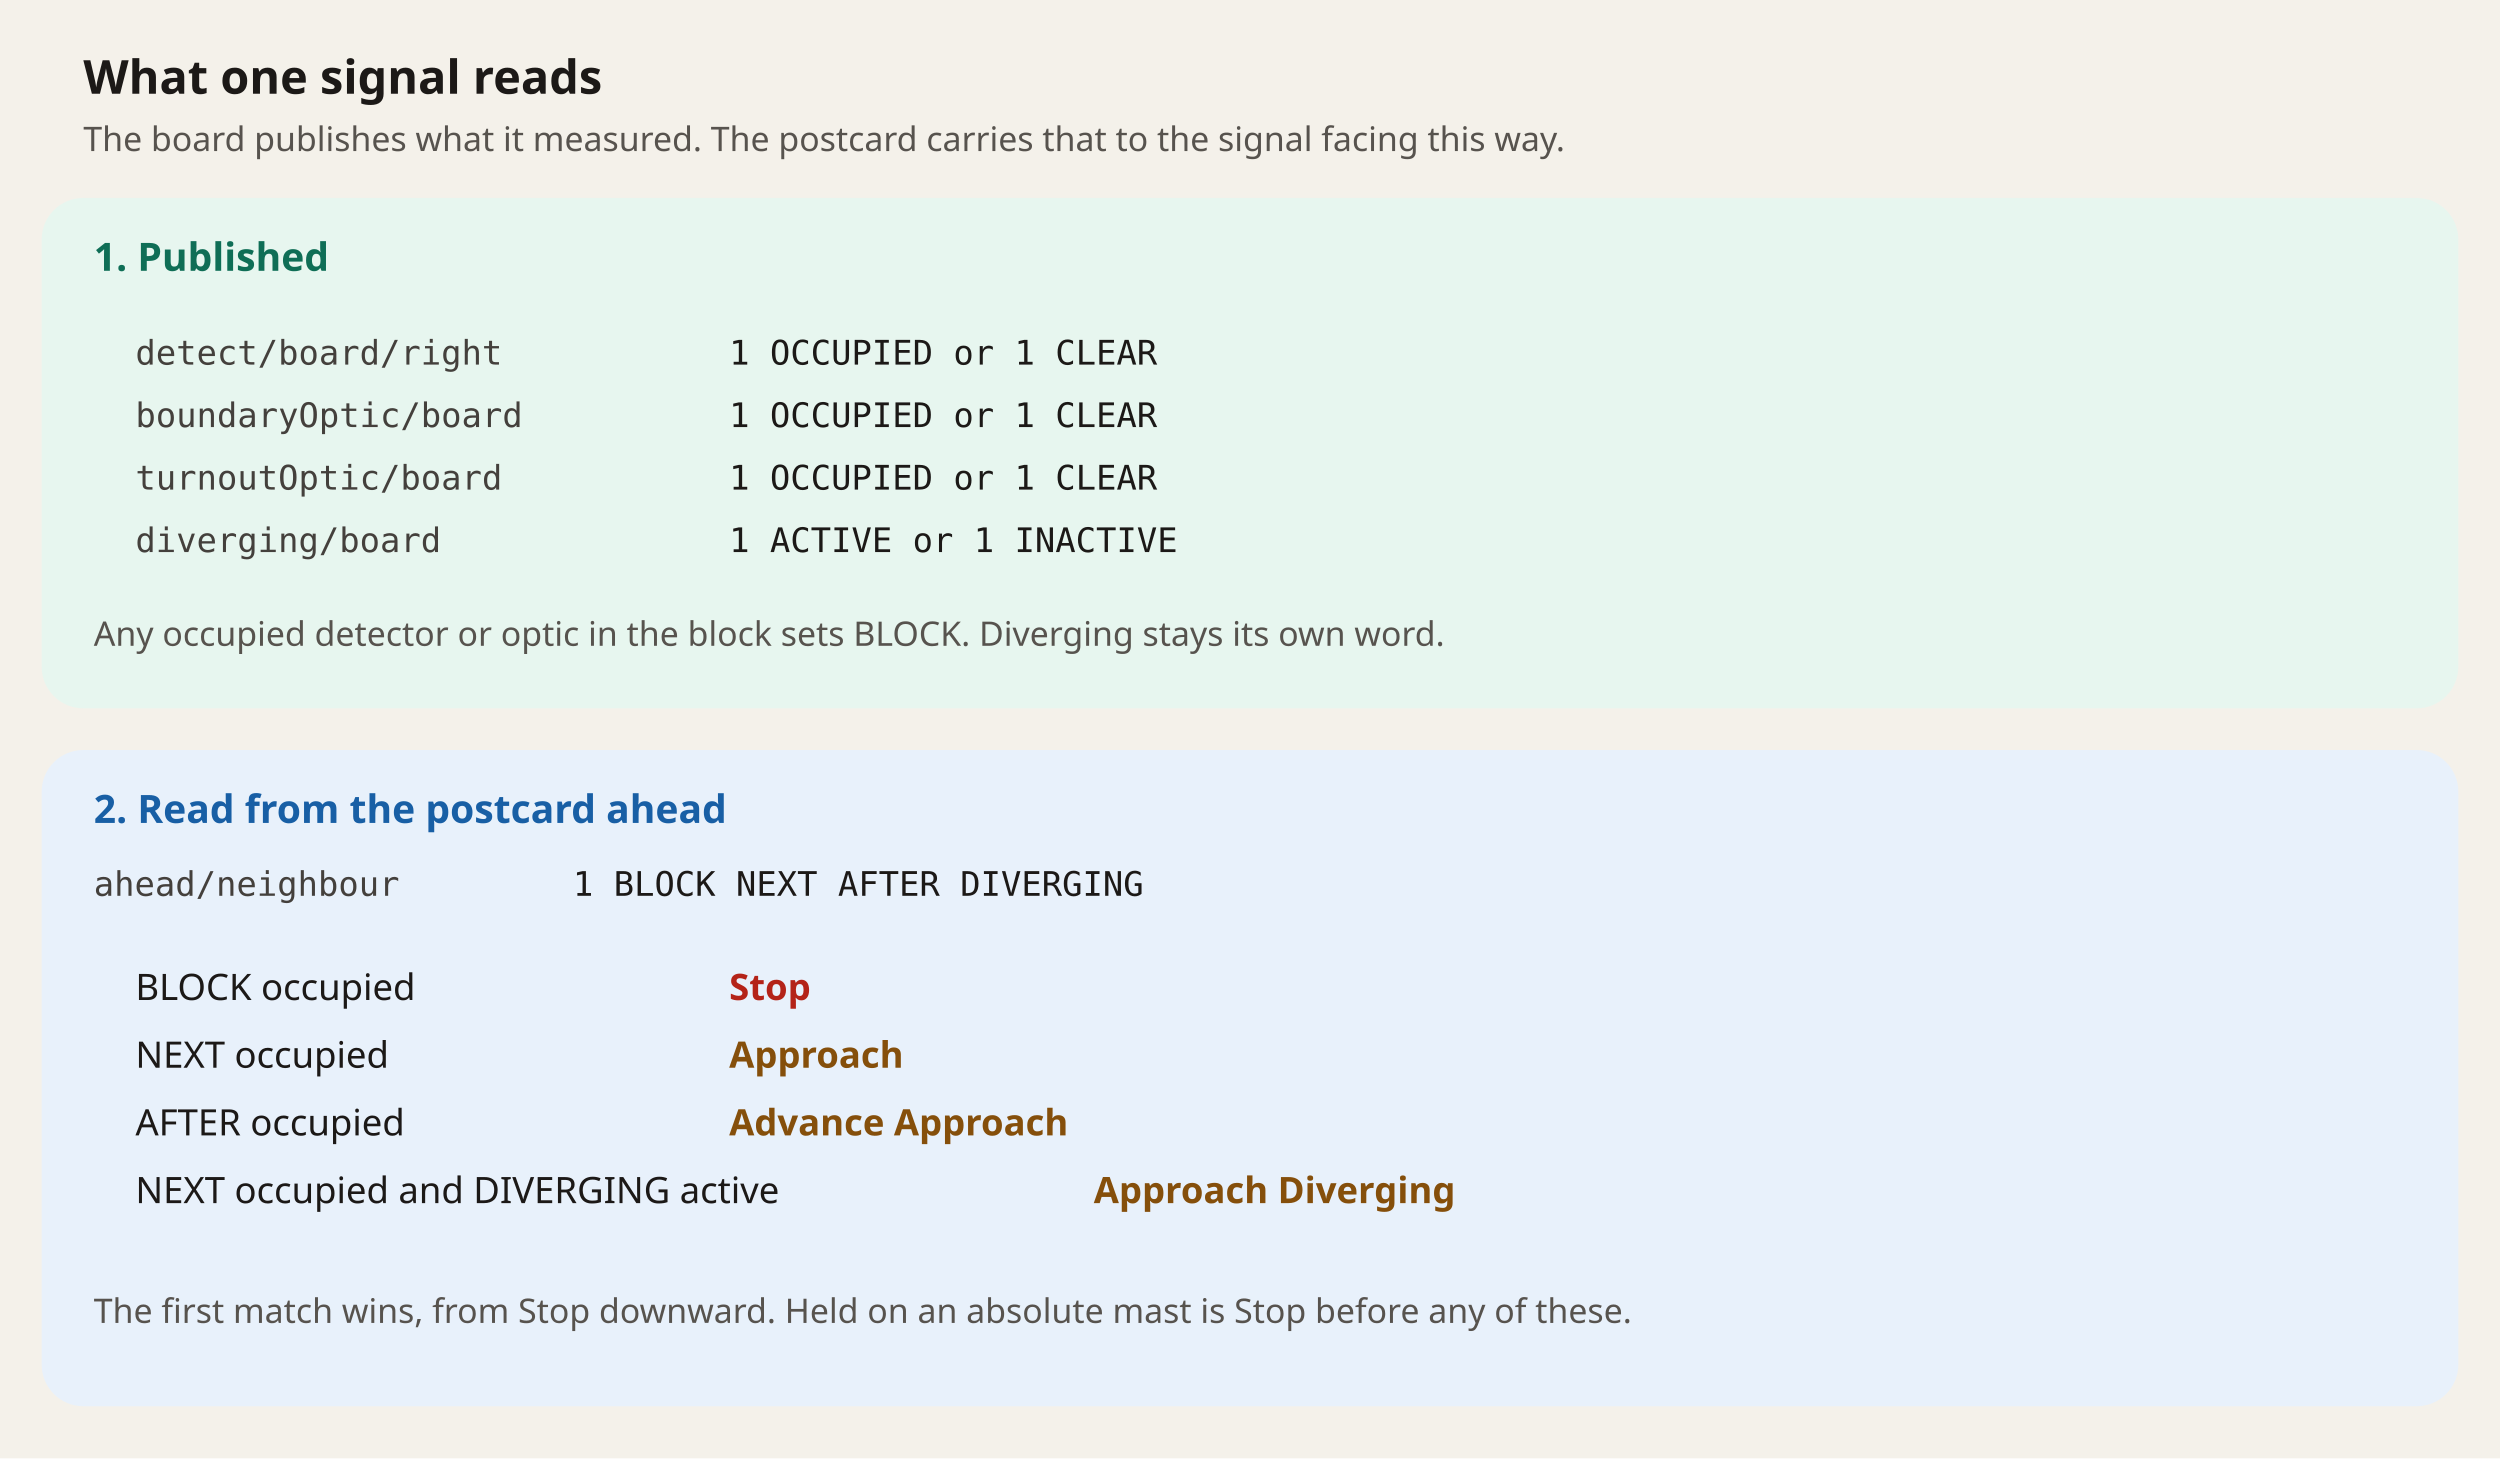
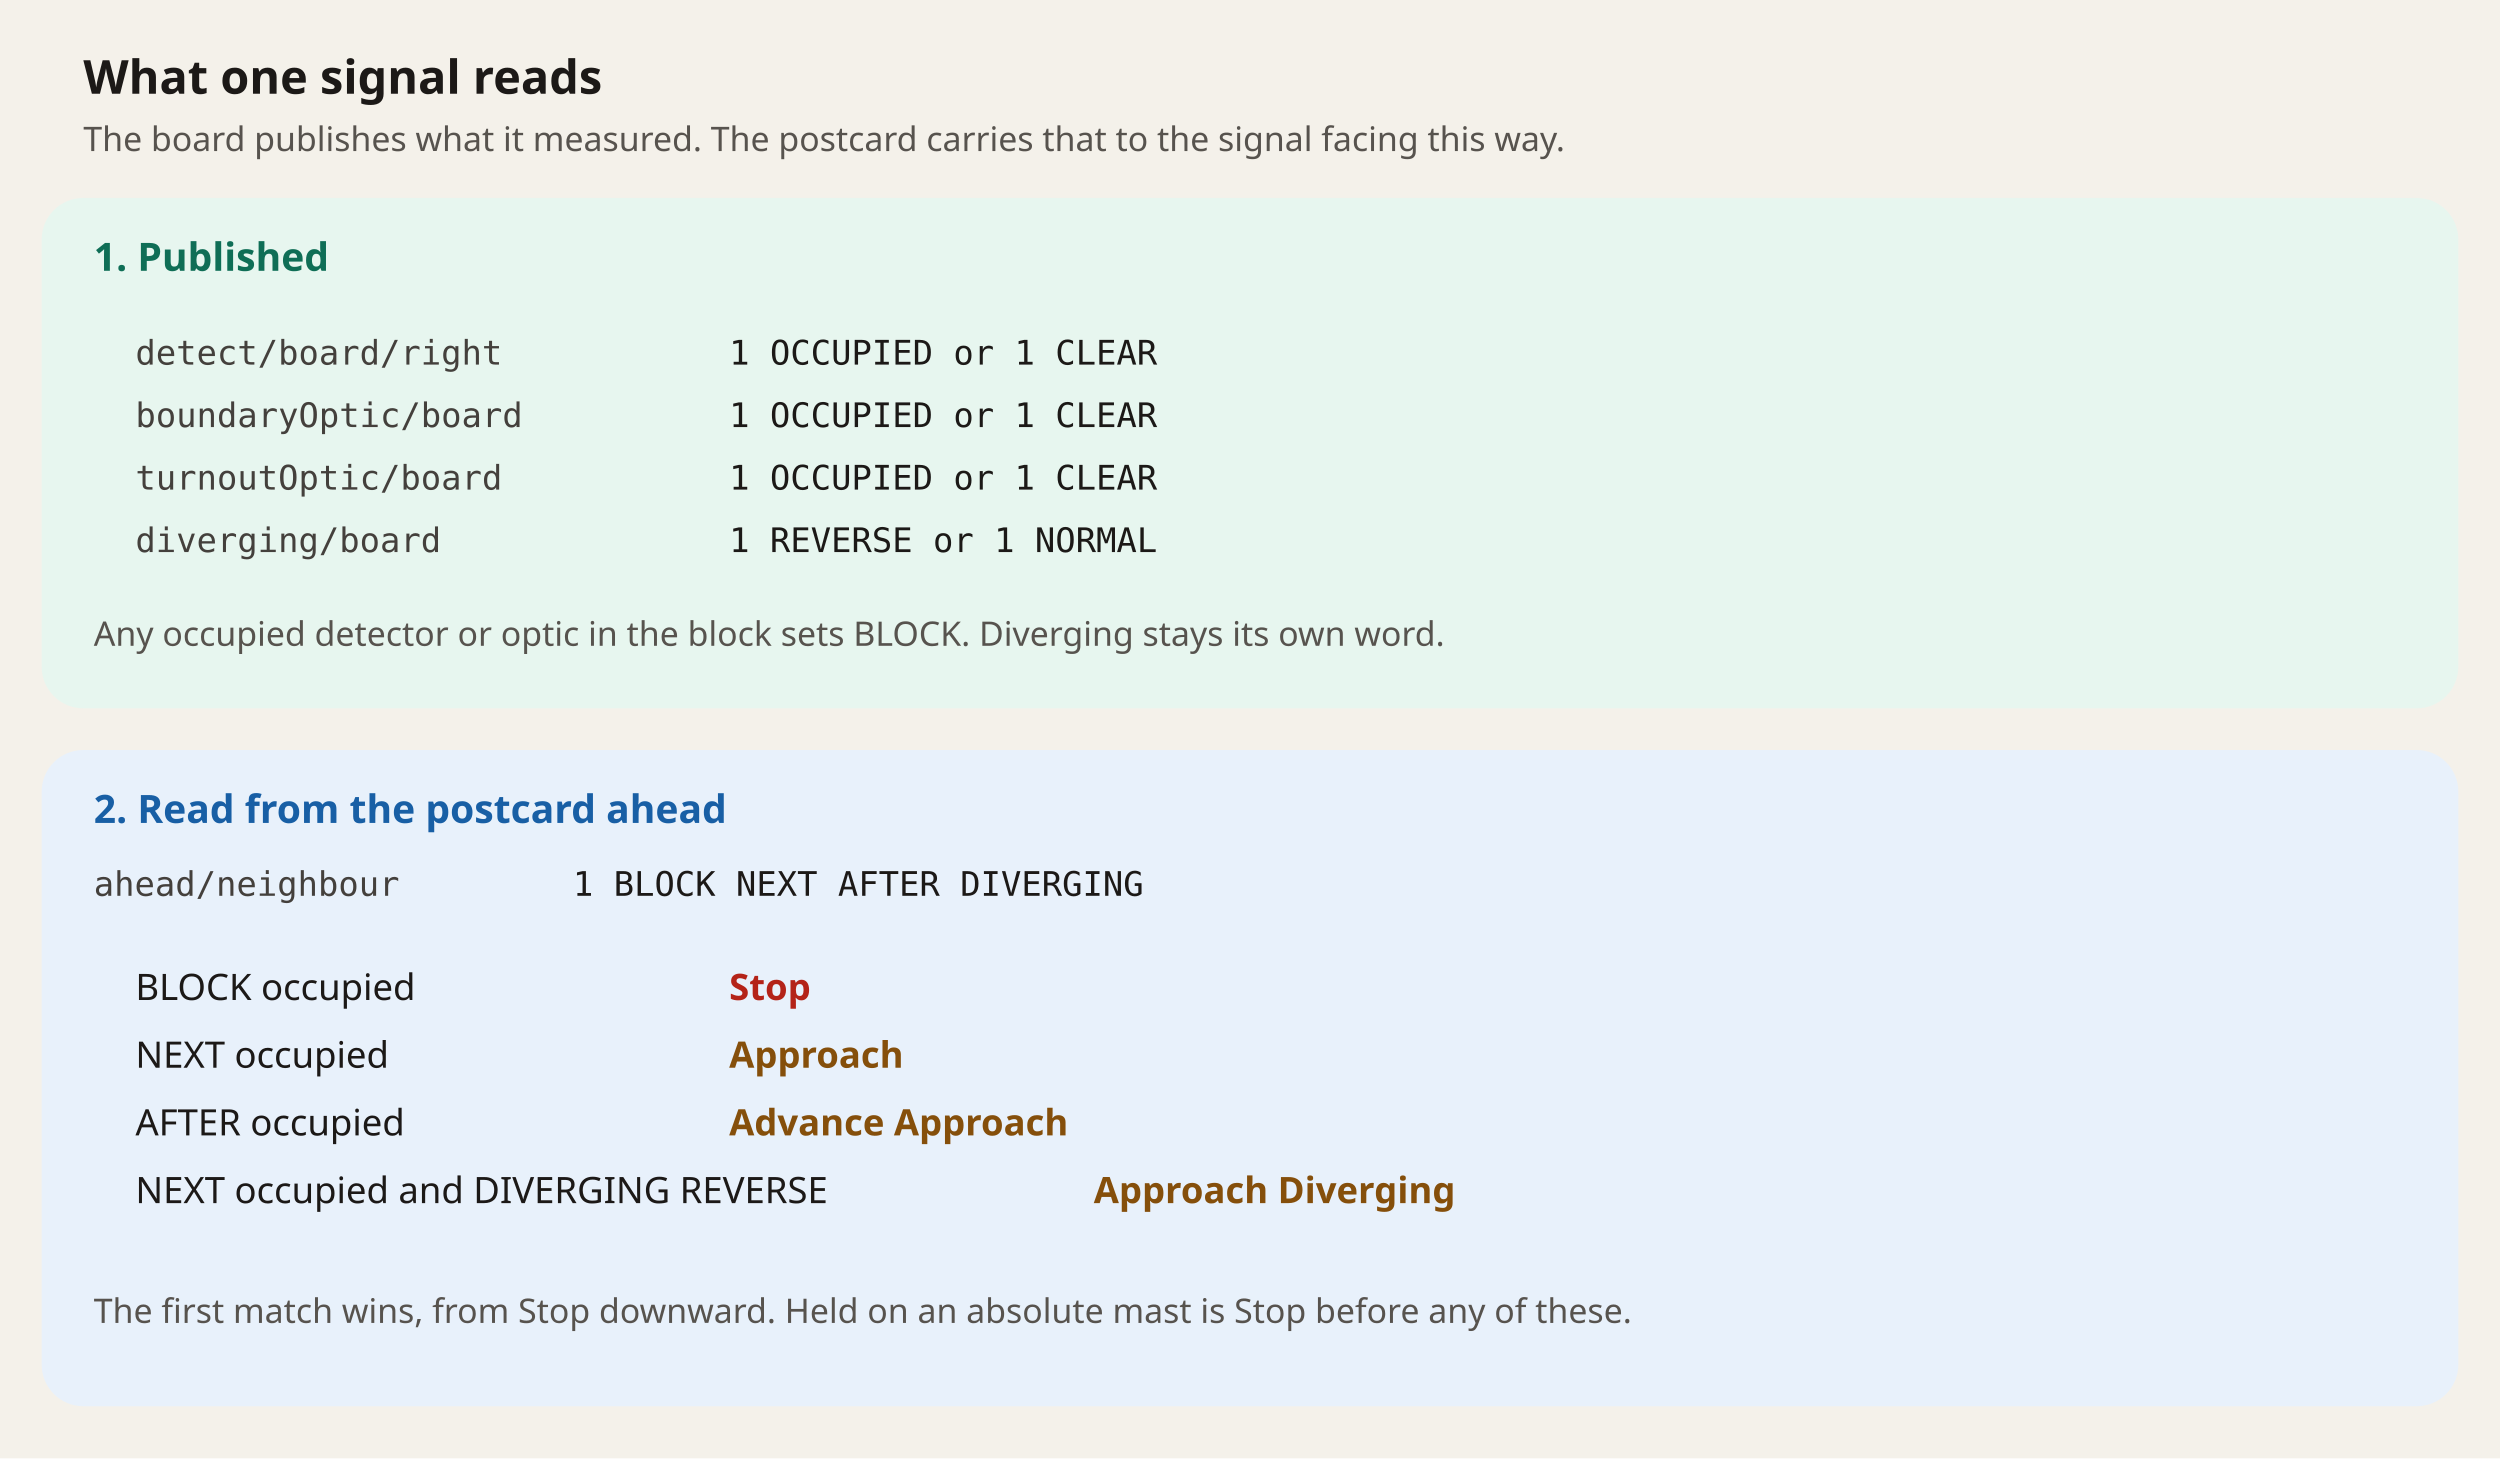
<svg xmlns="http://www.w3.org/2000/svg" width="960" height="560" viewBox="0 0 960 560" role="img" aria-labelledby="title desc">
  <rect width="960" height="560" fill="#f4f1ea" />
  <g font-family="ui-sans-serif, system-ui, sans-serif" fill="#1c1917">
    <text x="32" y="36" font-size="18" font-weight="600">What one signal reads</text>
    <text x="32" y="58" fill="#57534e" font-size="13">The board publishes what it measured. The postcard carries that to the signal facing this way.</text>
    <rect x="16" y="76" width="928" height="196" rx="16" fill="#e7f6ef" />
    <text x="36" y="104" fill="#0f6e56" font-size="15" font-weight="600">1. Published</text>
    <text x="52" y="140" font-family="ui-monospace, SFMono-Regular, Menlo, monospace" font-size="13" fill="#44403c">detect/board/right</text>
    <text x="280" y="140" font-family="ui-monospace, SFMono-Regular, Menlo, monospace" font-size="13">1 OCCUPIED or 1 CLEAR</text>
    <text x="52" y="164" font-family="ui-monospace, SFMono-Regular, Menlo, monospace" font-size="13" fill="#44403c">boundaryOptic/board</text>
    <text x="280" y="164" font-family="ui-monospace, SFMono-Regular, Menlo, monospace" font-size="13">1 OCCUPIED or 1 CLEAR</text>
    <text x="52" y="188" font-family="ui-monospace, SFMono-Regular, Menlo, monospace" font-size="13" fill="#44403c">turnoutOptic/board</text>
    <text x="280" y="188" font-family="ui-monospace, SFMono-Regular, Menlo, monospace" font-size="13">1 OCCUPIED or 1 CLEAR</text>
    <text x="52" y="212" font-family="ui-monospace, SFMono-Regular, Menlo, monospace" font-size="13" fill="#44403c">diverging/board</text>
-     <text x="280" y="212" font-family="ui-monospace, SFMono-Regular, Menlo, monospace" font-size="13">1 ACTIVE or 1 INACTIVE</text>
+     <text x="280" y="212" font-family="ui-monospace, SFMono-Regular, Menlo, monospace" font-size="13">1 REVERSE or 1 NORMAL</text>
    <text x="36" y="248" fill="#57534e" font-size="13">Any occupied detector or optic in the block sets BLOCK. Diverging stays its own word.</text>
    <rect x="16" y="288" width="928" height="252" rx="16" fill="#e8f1fb" />
    <text x="36" y="316" fill="#185fa5" font-size="15" font-weight="600">2. Read from the postcard ahead</text>
    <text x="36" y="344" font-family="ui-monospace, SFMono-Regular, Menlo, monospace" font-size="13" fill="#44403c">ahead/neighbour</text>
    <text x="220" y="344" font-family="ui-monospace, SFMono-Regular, Menlo, monospace" font-size="13">1  BLOCK  NEXT  AFTER  DIVERGING</text>
    <text x="52" y="384" font-size="14">BLOCK occupied</text>
    <text x="280" y="384" font-size="14" font-weight="600" fill="#b42318">Stop</text>
    <text x="52" y="410" font-size="14">NEXT occupied</text>
    <text x="280" y="410" font-size="14" font-weight="600" fill="#854f0b">Approach</text>
    <text x="52" y="436" font-size="14">AFTER occupied</text>
    <text x="280" y="436" font-size="14" font-weight="600" fill="#854f0b">Advance Approach</text>
-     <text x="52" y="462" font-size="14">NEXT occupied and DIVERGING active</text>
+     <text x="52" y="462" font-size="14">NEXT occupied and DIVERGING REVERSE</text>
    <text x="420" y="462" font-size="14" font-weight="600" fill="#854f0b">Approach Diverging</text>
    <text x="36" y="508" fill="#57534e" font-size="13">The first match wins, from Stop downward. Held on an absolute mast is Stop before any of these.</text>
  </g>
</svg>
